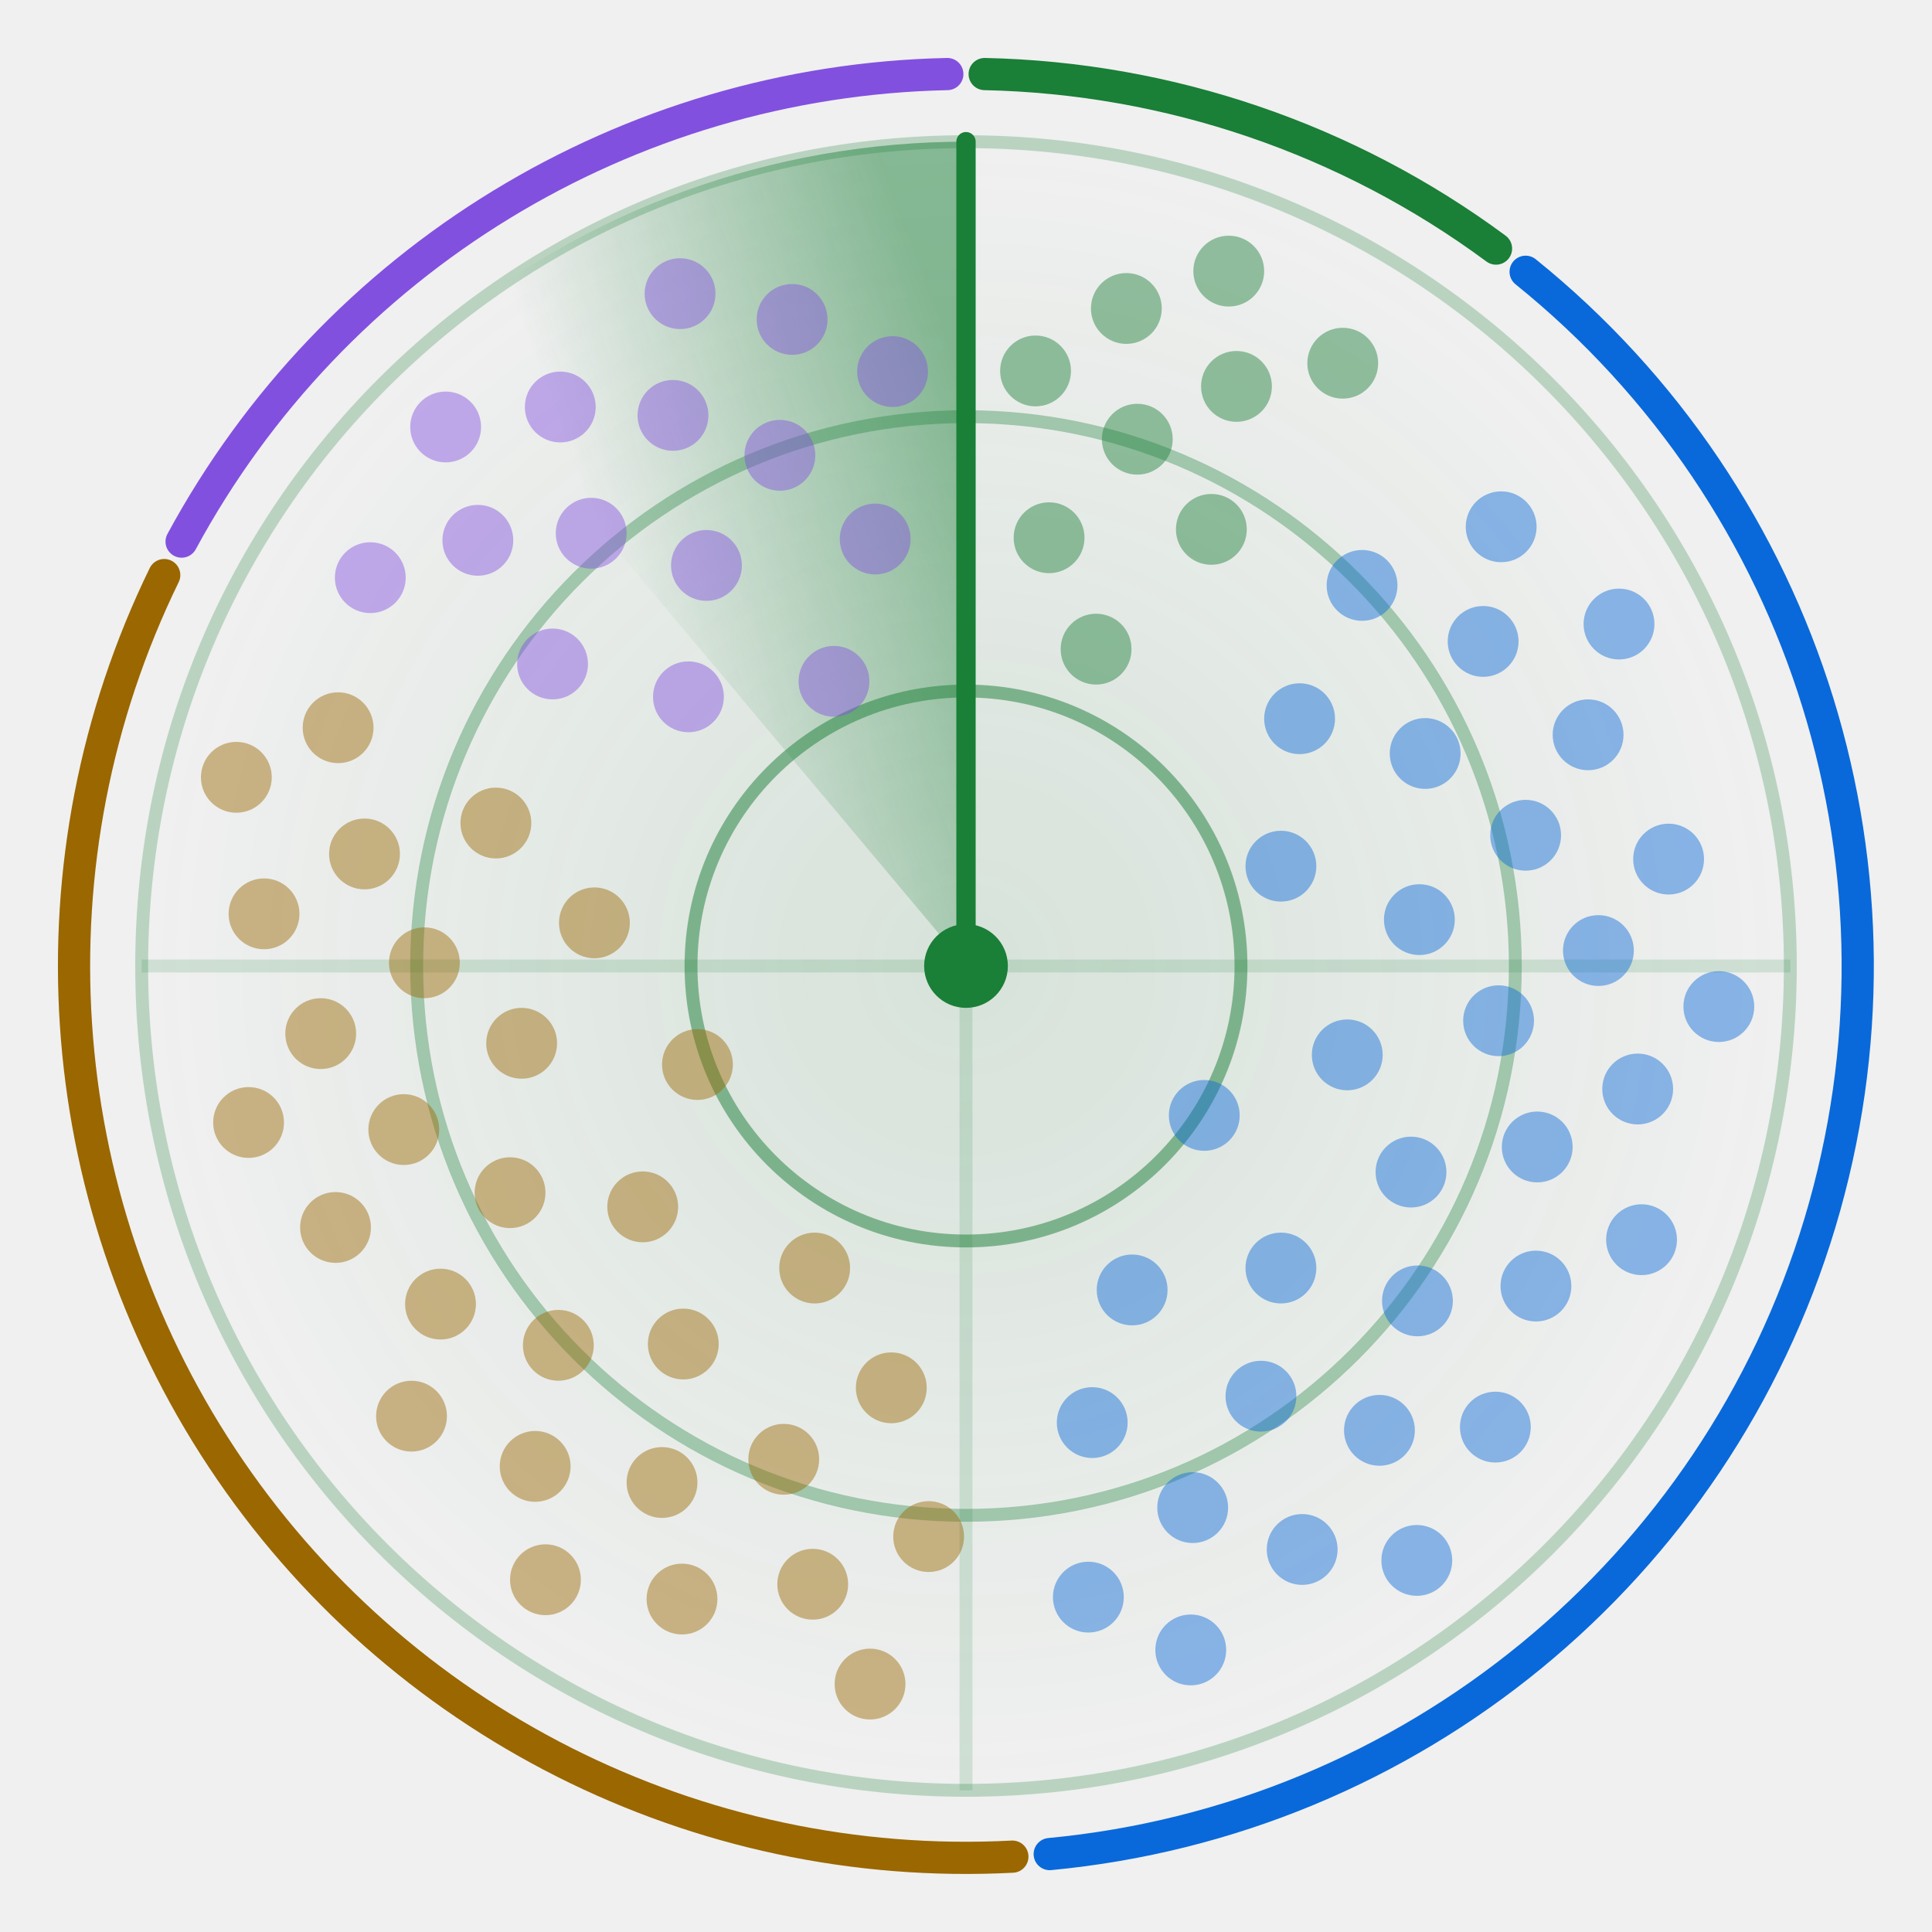
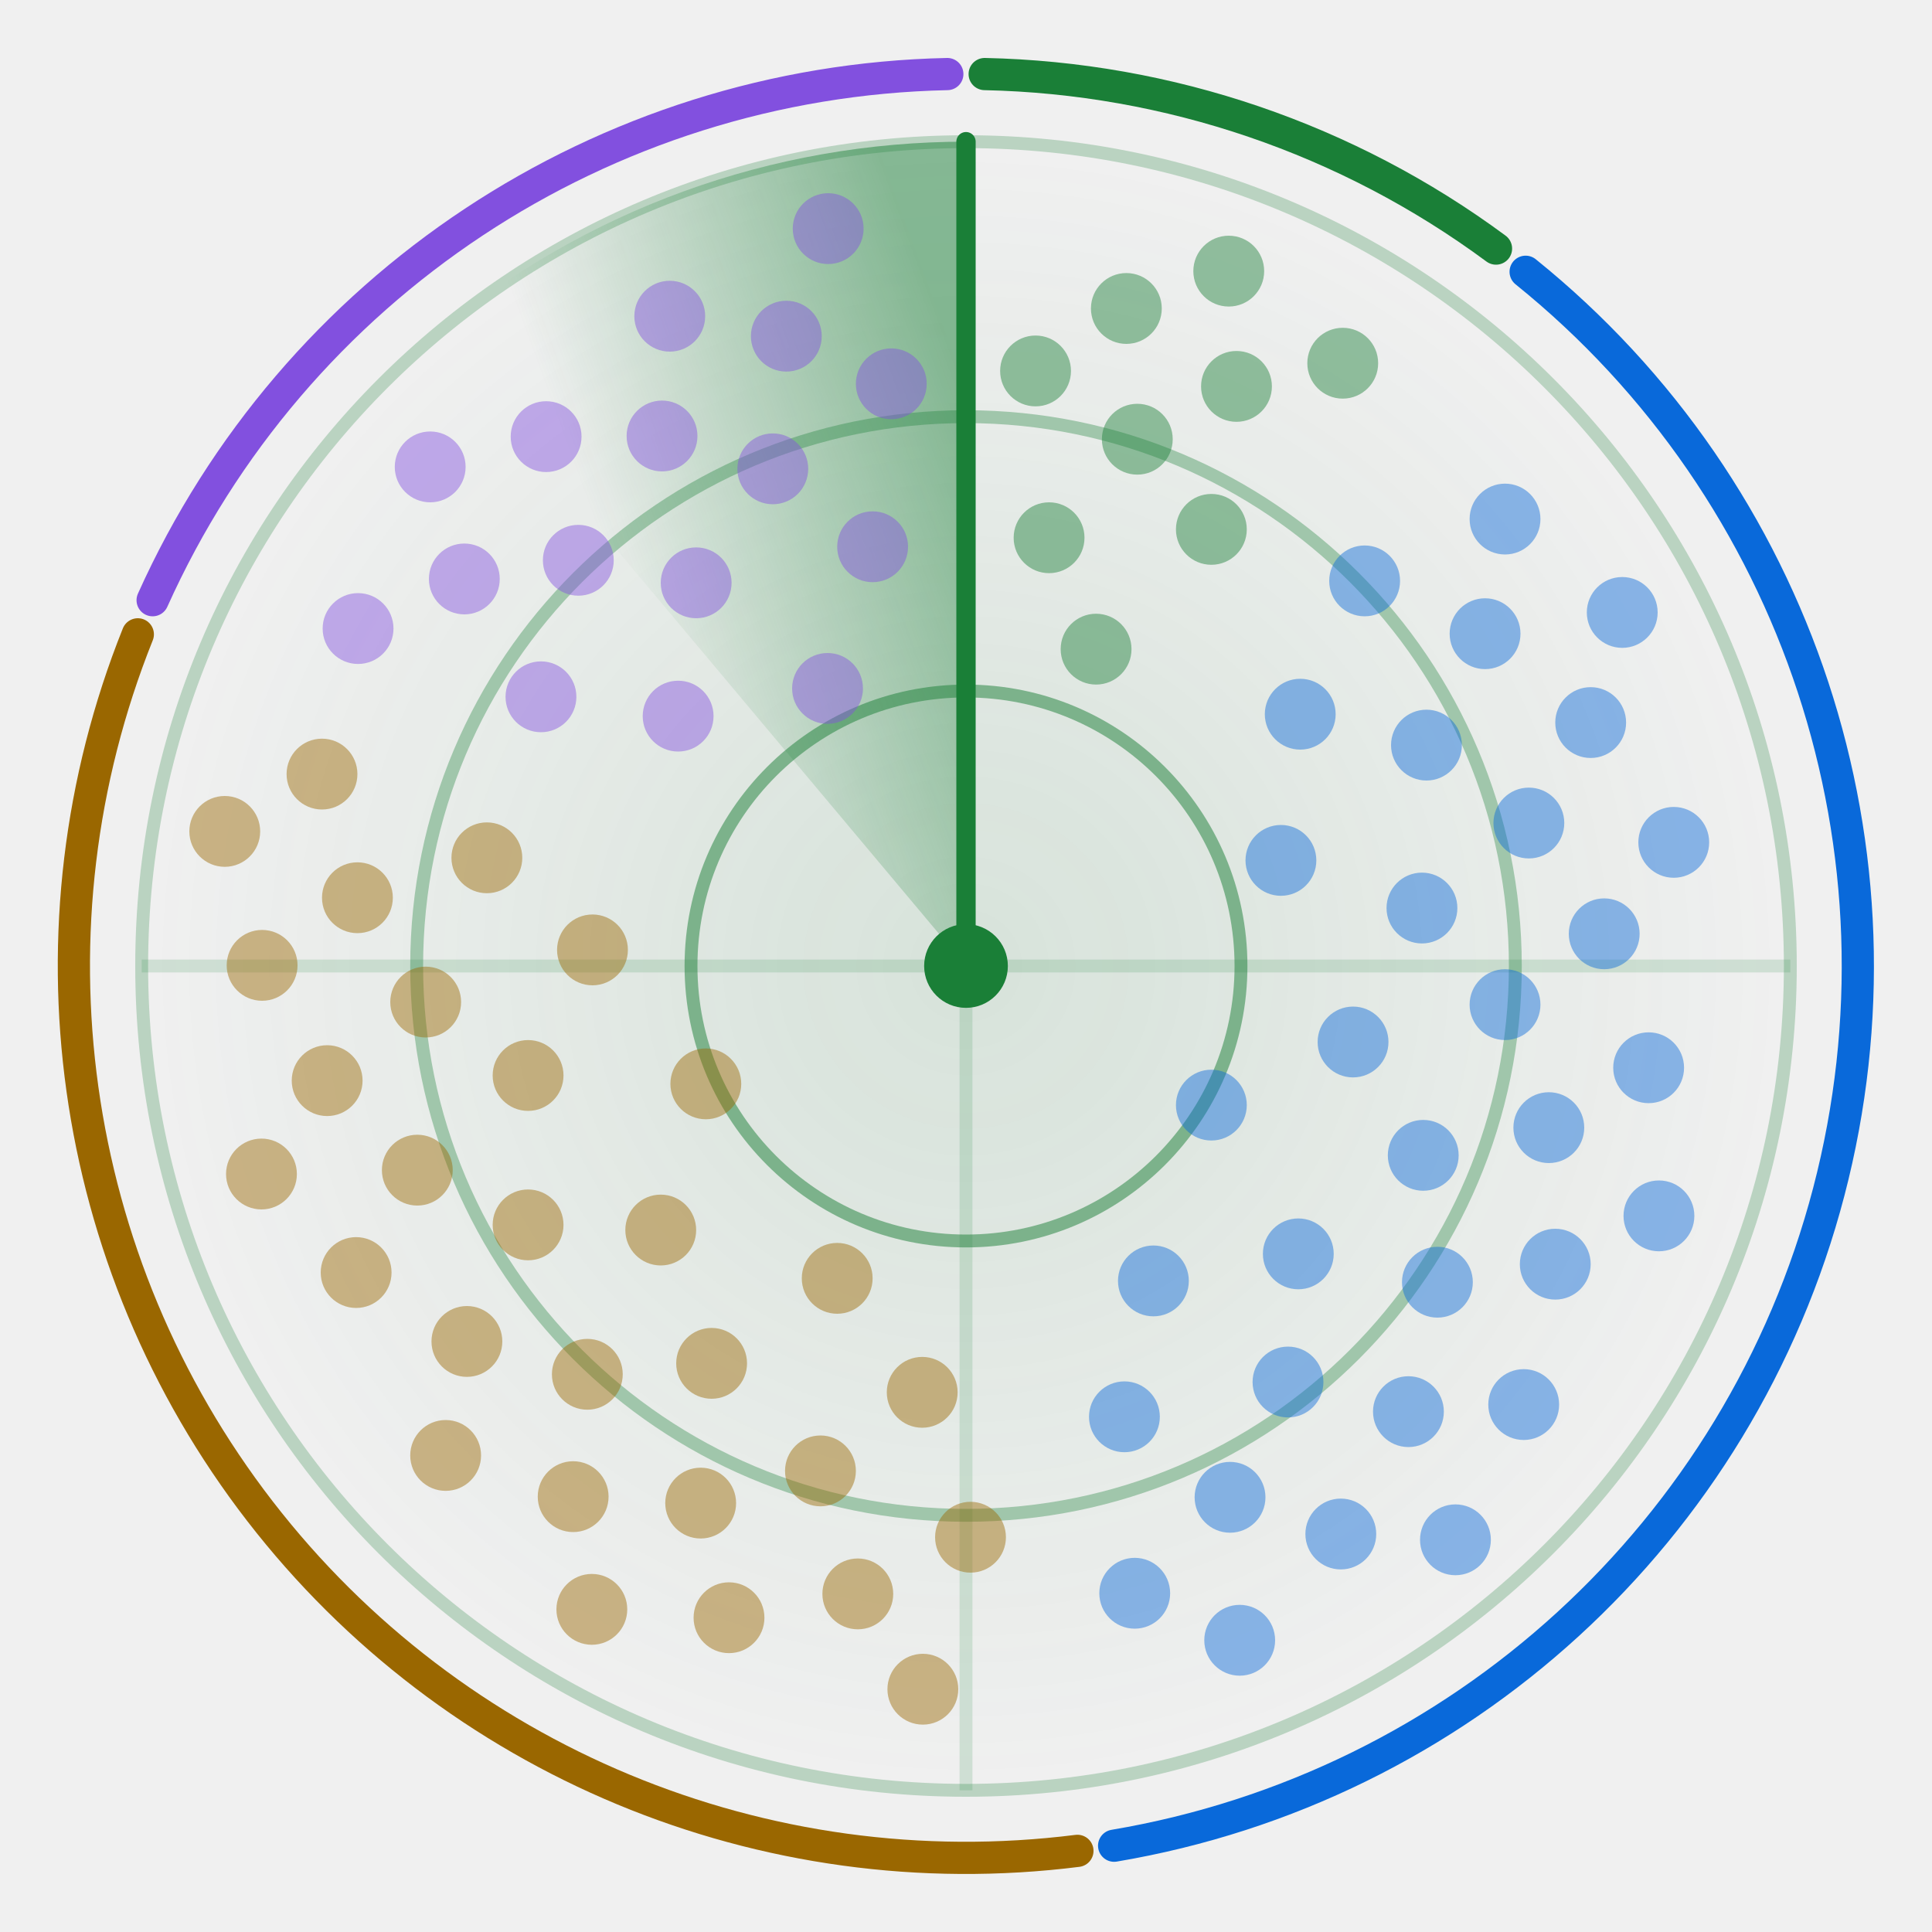
<svg xmlns="http://www.w3.org/2000/svg" width="300" height="300" viewBox="0 0 300 300" role="img" aria-labelledby="title">
  <style>.card{fill:#ffffff;stroke:#d1d9e0}.t{fill:#1f2328}.m{fill:#59636e}.ring{stroke:#1a7f37}.hub{fill:#1a7f37}.beam{stroke:#1a7f37}.s0,.s1,.g0,.g1{stop-color:#1a7f37}.a0{stop-color:#1a7f37}.a1{stop-color:#0969da}.dot.agents,.key.agents{fill:#1a7f37}.rim.agents{stroke:#1a7f37}.dot.apis,.key.apis{fill:#0969da}.rim.apis{stroke:#0969da}.dot.trials,.key.trials{fill:#9a6700}.rim.trials{stroke:#9a6700}.dot.aggregators,.key.aggregators{fill:#8250df}.rim.aggregators{stroke:#8250df}@media (prefers-color-scheme: dark) {.card{fill:#0d1117;stroke:#3d444d}.t{fill:#f0f6fc}.m{fill:#9198a1}.ring{stroke:#3fb950}.hub{fill:#3fb950}.beam{stroke:#3fb950}.s0,.s1,.g0,.g1{stop-color:#3fb950}.a0{stop-color:#3fb950}.a1{stop-color:#4493f8}.dot.agents,.key.agents{fill:#3fb950}.rim.agents{stroke:#3fb950}.dot.apis,.key.apis{fill:#4493f8}.rim.apis{stroke:#4493f8}.dot.trials,.key.trials{fill:#d29922}.rim.trials{stroke:#d29922}.dot.aggregators,.key.aggregators{fill:#ab7df8}.rim.aggregators{stroke:#ab7df8}}.rim{fill:none}.s0{stop-opacity:.5}.s1,.g1{stop-opacity:0}.g0{stop-opacity:.12}.dot{opacity:.45;animation:ping 6s linear infinite}@keyframes ping{0%,4%{opacity:1}55%,100%{opacity:.45}}.turning{animation:turn 6s linear infinite}@keyframes turn{to{transform:rotate(360deg)}}@media (prefers-reduced-motion: reduce) {.dot { animation: none; opacity: 1 } .turning { animation: none }}</style>
  <defs>
    <radialGradient id="glow">
      <stop class="g0" offset="0" />
      <stop class="g1" offset="1" />
    </radialGradient>
  </defs>
  <circle cx="150.0" cy="150.0" r="128.0" fill="url(#glow)" />
  <circle class="ring" cx="150.0" cy="150.0" r="42.7" fill="none" stroke-width="2" stroke-opacity=".5" />
  <circle class="ring" cx="150.0" cy="150.0" r="85.3" fill="none" stroke-width="2" stroke-opacity=".35" />
  <circle class="ring" cx="150.0" cy="150.0" r="128.0" fill="none" stroke-width="2" stroke-opacity=".25" />
  <path class="ring" d="M22.0 150.0H278.0M150.0 22.0V278.0" stroke-width="2" stroke-opacity=".15" />
  <path class="rim agents" d="M152.9 11.5A138.5 138.5 0 0 1 232.3 38.6" stroke-width="5" stroke-linecap="round" />
-   <path class="rim apis" d="M236.9 42.2A138.5 138.5 0 0 1 163.0 287.9" stroke-width="5" stroke-linecap="round" />
-   <path class="rim trials" d="M157.2 288.3A138.5 138.5 0 0 1 25.5 89.3" stroke-width="5" stroke-linecap="round" />
-   <path class="rim aggregators" d="M28.2 84.1A138.5 138.5 0 0 1 147.1 11.5" stroke-width="5" stroke-linecap="round" />
+   <path class="rim apis" d="M236.9 42.2A138.5 138.5 0 0 1 173.0 286.6" stroke-width="5" stroke-linecap="round" />
+   <path class="rim trials" d="M167.3 287.4A138.5 138.5 0 0 1 21.4 98.5" stroke-width="5" stroke-linecap="round" />
+   <path class="rim aggregators" d="M23.7 93.2A138.5 138.5 0 0 1 147.1 11.5" stroke-width="5" stroke-linecap="round" />
  <defs>
    <linearGradient id="sweep" gradientUnits="userSpaceOnUse" x1="150.0" y1="60.4" x2="92.4" y2="81.4">
      <stop class="s0" offset="0" />
      <stop class="s1" offset="1" />
    </linearGradient>
  </defs>
  <g class="turning" style="transform-origin:150.0px 150.0px">
    <path fill="url(#sweep)" d="M150.0 150.0L67.7 51.9A128.0 128.0 0 0 1 150.0 22.0Z" />
    <line class="beam" x1="150.0" y1="150.0" x2="150.0" y2="22.0" stroke-width="3" stroke-linecap="round" />
  </g>
  <circle class="dot agents" cx="170.2" cy="100.8" r="5.5" style="animation-delay:0.37s" />
  <circle class="dot agents" cx="162.9" cy="83.5" r="5.5" style="animation-delay:0.18s" />
  <circle class="dot agents" cx="188.1" cy="82.2" r="5.5" style="animation-delay:0.49s" />
  <circle class="dot agents" cx="176.6" cy="68.2" r="5.5" style="animation-delay:0.30s" />
  <circle class="dot agents" cx="160.8" cy="57.6" r="5.5" style="animation-delay:0.11s" />
  <circle class="dot agents" cx="192.0" cy="60.0" r="5.5" style="animation-delay:0.42s" />
  <circle class="dot agents" cx="174.9" cy="47.9" r="5.5" style="animation-delay:0.23s" />
  <circle class="dot agents" cx="208.5" cy="56.4" r="5.5" style="animation-delay:0.53s" />
  <circle class="dot agents" cx="190.8" cy="42.1" r="5.5" style="animation-delay:0.34s" />
-   <circle class="dot apis" cx="187.0" cy="173.2" r="5.5" style="animation-delay:2.04s" />
-   <circle class="dot apis" cx="198.9" cy="134.5" r="5.5" style="animation-delay:1.21s" />
-   <circle class="dot apis" cx="175.8" cy="200.3" r="5.5" style="animation-delay:2.55s" />
-   <circle class="dot apis" cx="209.2" cy="163.8" r="5.5" style="animation-delay:1.72s" />
-   <circle class="dot apis" cx="201.8" cy="111.6" r="5.5" style="animation-delay:0.89s" />
-   <circle class="dot apis" cx="198.9" cy="196.9" r="5.5" style="animation-delay:2.23s" />
-   <circle class="dot apis" cx="220.4" cy="142.8" r="5.5" style="animation-delay:1.40s" />
-   <circle class="dot apis" cx="169.6" cy="220.9" r="5.5" style="animation-delay:2.74s" />
-   <circle class="dot apis" cx="219.1" cy="182.0" r="5.5" style="animation-delay:1.91s" />
-   <circle class="dot apis" cx="221.3" cy="117.0" r="5.5" style="animation-delay:1.09s" />
-   <circle class="dot apis" cx="195.8" cy="216.8" r="5.5" style="animation-delay:2.43s" />
-   <circle class="dot apis" cx="232.7" cy="158.5" r="5.5" style="animation-delay:1.60s" />
-   <circle class="dot apis" cx="211.5" cy="90.9" r="5.5" style="animation-delay:0.77s" />
-   <circle class="dot apis" cx="220.1" cy="202.0" r="5.5" style="animation-delay:2.11s" />
-   <circle class="dot apis" cx="236.9" cy="129.7" r="5.5" style="animation-delay:1.28s" />
-   <circle class="dot apis" cx="185.2" cy="234.1" r="5.5" style="animation-delay:2.62s" />
-   <circle class="dot apis" cx="238.7" cy="178.1" r="5.5" style="animation-delay:1.79s" />
-   <circle class="dot apis" cx="230.3" cy="99.6" r="5.5" style="animation-delay:0.96s" />
-   <circle class="dot apis" cx="214.2" cy="222.1" r="5.5" style="animation-delay:2.31s" />
-   <circle class="dot apis" cx="248.2" cy="147.6" r="5.5" style="animation-delay:1.48s" />
-   <circle class="dot apis" cx="169.0" cy="248.0" r="5.5" style="animation-delay:2.82s" />
-   <circle class="dot apis" cx="238.5" cy="199.7" r="5.5" style="animation-delay:1.99s" />
-   <circle class="dot apis" cx="246.6" cy="114.1" r="5.5" style="animation-delay:1.16s" />
-   <circle class="dot apis" cx="202.2" cy="240.6" r="5.5" style="animation-delay:2.50s" />
-   <circle class="dot apis" cx="254.3" cy="169.1" r="5.5" style="animation-delay:1.67s" />
-   <circle class="dot apis" cx="233.1" cy="81.8" r="5.5" style="animation-delay:0.84s" />
-   <circle class="dot apis" cx="232.2" cy="221.6" r="5.5" style="animation-delay:2.18s" />
-   <circle class="dot apis" cx="259.1" cy="133.4" r="5.5" style="animation-delay:1.36s" />
-   <circle class="dot apis" cx="184.9" cy="256.2" r="5.5" style="animation-delay:2.70s" />
-   <circle class="dot apis" cx="254.9" cy="192.5" r="5.5" style="animation-delay:1.87s" />
-   <circle class="dot apis" cx="251.4" cy="96.9" r="5.5" style="animation-delay:1.04s" />
-   <circle class="dot apis" cx="220.0" cy="242.3" r="5.5" style="animation-delay:2.38s" />
-   <circle class="dot apis" cx="266.9" cy="156.3" r="5.5" style="animation-delay:1.55s" />
-   <circle class="dot trials" cx="108.3" cy="165.3" r="5.5" style="animation-delay:4.16s" />
-   <circle class="dot trials" cx="126.5" cy="196.9" r="5.5" style="animation-delay:3.44s" />
-   <circle class="dot trials" cx="92.3" cy="143.3" r="5.5" style="animation-delay:4.61s" />
-   <circle class="dot trials" cx="99.8" cy="187.4" r="5.5" style="animation-delay:3.89s" />
-   <circle class="dot trials" cx="138.4" cy="215.5" r="5.5" style="animation-delay:3.17s" />
-   <circle class="dot trials" cx="81.0" cy="162.0" r="5.5" style="animation-delay:4.34s" />
-   <circle class="dot trials" cx="106.1" cy="208.7" r="5.5" style="animation-delay:3.61s" />
-   <circle class="dot trials" cx="77.0" cy="127.8" r="5.5" style="animation-delay:4.78s" />
-   <circle class="dot trials" cx="79.2" cy="185.2" r="5.5" style="animation-delay:4.06s" />
-   <circle class="dot trials" cx="121.7" cy="226.6" r="5.5" style="animation-delay:3.34s" />
-   <circle class="dot trials" cx="65.9" cy="149.5" r="5.5" style="animation-delay:4.51s" />
-   <circle class="dot trials" cx="86.7" cy="208.9" r="5.5" style="animation-delay:3.78s" />
-   <circle class="dot trials" cx="144.2" cy="238.6" r="5.5" style="animation-delay:3.06s" />
-   <circle class="dot trials" cx="62.7" cy="175.4" r="5.5" style="animation-delay:4.23s" />
-   <circle class="dot trials" cx="102.8" cy="230.2" r="5.5" style="animation-delay:3.51s" />
-   <circle class="dot trials" cx="56.6" cy="132.6" r="5.5" style="animation-delay:4.68s" />
-   <circle class="dot trials" cx="68.4" cy="202.5" r="5.5" style="animation-delay:3.95s" />
-   <circle class="dot trials" cx="126.2" cy="246.0" r="5.5" style="animation-delay:3.23s" />
-   <circle class="dot trials" cx="49.8" cy="160.5" r="5.5" style="animation-delay:4.40s" />
-   <circle class="dot trials" cx="83.1" cy="227.7" r="5.5" style="animation-delay:3.68s" />
-   <circle class="dot trials" cx="52.5" cy="113.0" r="5.5" style="animation-delay:4.85s" />
-   <circle class="dot trials" cx="52.1" cy="190.6" r="5.5" style="animation-delay:4.12s" />
-   <circle class="dot trials" cx="105.9" cy="248.3" r="5.5" style="animation-delay:3.40s" />
-   <circle class="dot trials" cx="41.0" cy="141.9" r="5.5" style="animation-delay:4.57s" />
-   <circle class="dot trials" cx="63.9" cy="219.9" r="5.5" style="animation-delay:3.85s" />
-   <circle class="dot trials" cx="135.1" cy="261.5" r="5.5" style="animation-delay:3.13s" />
-   <circle class="dot trials" cx="38.6" cy="174.3" r="5.5" style="animation-delay:4.30s" />
-   <circle class="dot trials" cx="84.7" cy="245.3" r="5.5" style="animation-delay:3.57s" />
-   <circle class="dot trials" cx="36.7" cy="120.7" r="5.5" style="animation-delay:4.74s" />
-   <circle class="dot aggregators" cx="129.5" cy="105.8" r="5.5" style="animation-delay:5.58s" />
-   <circle class="dot aggregators" cx="106.9" cy="108.2" r="5.5" style="animation-delay:5.24s" />
-   <circle class="dot aggregators" cx="135.9" cy="83.7" r="5.5" style="animation-delay:5.80s" />
-   <circle class="dot aggregators" cx="109.7" cy="87.8" r="5.5" style="animation-delay:5.45s" />
-   <circle class="dot aggregators" cx="85.8" cy="103.1" r="5.5" style="animation-delay:5.10s" />
-   <circle class="dot aggregators" cx="121.1" cy="70.7" r="5.5" style="animation-delay:5.67s" />
-   <circle class="dot aggregators" cx="91.8" cy="82.8" r="5.5" style="animation-delay:5.32s" />
-   <circle class="dot aggregators" cx="138.6" cy="57.7" r="5.5" style="animation-delay:5.88s" />
-   <circle class="dot aggregators" cx="104.5" cy="64.5" r="5.5" style="animation-delay:5.53s" />
-   <circle class="dot aggregators" cx="74.2" cy="83.9" r="5.5" style="animation-delay:5.18s" />
-   <circle class="dot aggregators" cx="123.0" cy="49.6" r="5.5" style="animation-delay:5.75s" />
-   <circle class="dot aggregators" cx="87.0" cy="63.2" r="5.5" style="animation-delay:5.40s" />
-   <circle class="dot aggregators" cx="57.5" cy="89.7" r="5.5" style="animation-delay:5.05s" />
-   <circle class="dot aggregators" cx="105.6" cy="45.6" r="5.5" style="animation-delay:5.62s" />
-   <circle class="dot aggregators" cx="69.2" cy="66.3" r="5.5" style="animation-delay:5.27s" />
+   <circle class="dot apis" cx="188.1" cy="171.6" r="5.5" style="animation-delay:1.99s" />
+   <circle class="dot apis" cx="198.9" cy="133.6" r="5.5" style="animation-delay:1.19s" />
+   <circle class="dot apis" cx="179.1" cy="198.9" r="5.5" style="animation-delay:2.49s" />
+   <circle class="dot apis" cx="210.1" cy="161.8" r="5.5" style="animation-delay:1.69s" />
+   <circle class="dot apis" cx="201.9" cy="110.9" r="5.5" style="animation-delay:0.88s" />
+   <circle class="dot apis" cx="201.6" cy="194.7" r="5.5" style="animation-delay:2.18s" />
+   <circle class="dot apis" cx="220.8" cy="141.0" r="5.5" style="animation-delay:1.38s" />
+   <circle class="dot apis" cx="174.6" cy="220.0" r="5.5" style="animation-delay:2.68s" />
+   <circle class="dot apis" cx="221.0" cy="179.4" r="5.5" style="animation-delay:1.87s" />
+   <circle class="dot apis" cx="221.5" cy="115.7" r="5.5" style="animation-delay:1.07s" />
+   <circle class="dot apis" cx="200.0" cy="214.6" r="5.5" style="animation-delay:2.37s" />
+   <circle class="dot apis" cx="233.7" cy="156.0" r="5.5" style="animation-delay:1.57s" />
+   <circle class="dot apis" cx="211.9" cy="90.2" r="5.5" style="animation-delay:0.77s" />
+   <circle class="dot apis" cx="223.2" cy="199.1" r="5.5" style="animation-delay:2.06s" />
+   <circle class="dot apis" cx="237.4" cy="127.8" r="5.5" style="animation-delay:1.26s" />
+   <circle class="dot apis" cx="191.0" cy="232.5" r="5.5" style="animation-delay:2.56s" />
+   <circle class="dot apis" cx="240.5" cy="175.1" r="5.5" style="animation-delay:1.76s" />
+   <circle class="dot apis" cx="230.6" cy="98.4" r="5.5" style="animation-delay:0.96s" />
+   <circle class="dot apis" cx="218.7" cy="219.2" r="5.5" style="animation-delay:2.25s" />
+   <circle class="dot apis" cx="249.1" cy="145.0" r="5.5" style="animation-delay:1.45s" />
+   <circle class="dot apis" cx="176.2" cy="247.4" r="5.5" style="animation-delay:2.75s" />
+   <circle class="dot apis" cx="241.5" cy="196.3" r="5.5" style="animation-delay:1.95s" />
+   <circle class="dot apis" cx="247.0" cy="112.2" r="5.5" style="animation-delay:1.15s" />
+   <circle class="dot apis" cx="208.2" cy="238.2" r="5.5" style="animation-delay:2.44s" />
+   <circle class="dot apis" cx="256.0" cy="165.8" r="5.5" style="animation-delay:1.64s" />
+   <circle class="dot apis" cx="233.7" cy="80.6" r="5.5" style="animation-delay:0.84s" />
+   <circle class="dot apis" cx="236.6" cy="218.1" r="5.5" style="animation-delay:2.14s" />
+   <circle class="dot apis" cx="259.9" cy="130.8" r="5.5" style="animation-delay:1.33s" />
+   <circle class="dot apis" cx="192.5" cy="254.7" r="5.5" style="animation-delay:2.63s" />
+   <circle class="dot apis" cx="257.6" cy="188.8" r="5.5" style="animation-delay:1.83s" />
+   <circle class="dot apis" cx="251.9" cy="95.1" r="5.5" style="animation-delay:1.03s" />
+   <circle class="dot apis" cx="226.0" cy="239.1" r="5.5" style="animation-delay:2.33s" />
+   <circle class="dot trials" cx="109.6" cy="168.3" r="5.5" style="animation-delay:4.10s" />
+   <circle class="dot trials" cx="130.0" cy="198.5" r="5.5" style="animation-delay:3.37s" />
+   <circle class="dot trials" cx="92.0" cy="147.5" r="5.5" style="animation-delay:4.54s" />
+   <circle class="dot trials" cx="102.6" cy="191.0" r="5.5" style="animation-delay:3.82s" />
+   <circle class="dot trials" cx="143.2" cy="216.2" r="5.5" style="animation-delay:3.10s" />
+   <circle class="dot trials" cx="82.0" cy="167.0" r="5.5" style="animation-delay:4.27s" />
+   <circle class="dot trials" cx="110.5" cy="211.7" r="5.5" style="animation-delay:3.54s" />
+   <circle class="dot trials" cx="75.6" cy="133.2" r="5.5" style="animation-delay:4.71s" />
+   <circle class="dot trials" cx="82.0" cy="190.2" r="5.5" style="animation-delay:3.99s" />
+   <circle class="dot trials" cx="127.4" cy="228.4" r="5.5" style="animation-delay:3.27s" />
+   <circle class="dot trials" cx="66.1" cy="155.6" r="5.5" style="animation-delay:4.44s" />
+   <circle class="dot trials" cx="91.2" cy="213.4" r="5.5" style="animation-delay:3.71s" />
+   <circle class="dot trials" cx="150.7" cy="238.7" r="5.5" style="animation-delay:2.99s" />
+   <circle class="dot trials" cx="64.8" cy="181.7" r="5.5" style="animation-delay:4.16s" />
+   <circle class="dot trials" cx="108.8" cy="233.4" r="5.5" style="animation-delay:3.44s" />
+   <circle class="dot trials" cx="55.5" cy="139.4" r="5.5" style="animation-delay:4.61s" />
+   <circle class="dot trials" cx="72.5" cy="208.3" r="5.5" style="animation-delay:3.88s" />
+   <circle class="dot trials" cx="133.2" cy="247.5" r="5.5" style="animation-delay:3.16s" />
+   <circle class="dot trials" cx="50.8" cy="167.8" r="5.5" style="animation-delay:4.33s" />
+   <circle class="dot trials" cx="89.0" cy="232.4" r="5.5" style="animation-delay:3.61s" />
+   <circle class="dot trials" cx="50.0" cy="120.2" r="5.5" style="animation-delay:4.78s" />
+   <circle class="dot trials" cx="55.3" cy="197.6" r="5.5" style="animation-delay:4.05s" />
+   <circle class="dot trials" cx="113.2" cy="251.2" r="5.5" style="animation-delay:3.33s" />
+   <circle class="dot trials" cx="40.7" cy="149.9" r="5.5" style="animation-delay:4.50s" />
+   <circle class="dot trials" cx="69.2" cy="226.0" r="5.5" style="animation-delay:3.78s" />
+   <circle class="dot trials" cx="143.3" cy="262.3" r="5.5" style="animation-delay:3.06s" />
+   <circle class="dot trials" cx="40.6" cy="182.3" r="5.5" style="animation-delay:4.23s" />
+   <circle class="dot trials" cx="91.9" cy="249.9" r="5.5" style="animation-delay:3.50s" />
+   <circle class="dot trials" cx="34.9" cy="129.1" r="5.5" style="animation-delay:4.67s" />
+   <circle class="dot aggregators" cx="128.5" cy="106.9" r="5.5" style="animation-delay:5.56s" />
+   <circle class="dot aggregators" cx="105.3" cy="111.2" r="5.5" style="animation-delay:5.18s" />
+   <circle class="dot aggregators" cx="135.5" cy="84.9" r="5.5" style="animation-delay:5.79s" />
+   <circle class="dot aggregators" cx="108.1" cy="90.5" r="5.5" style="animation-delay:5.41s" />
+   <circle class="dot aggregators" cx="84.0" cy="108.2" r="5.5" style="animation-delay:5.04s" />
+   <circle class="dot aggregators" cx="120.0" cy="72.8" r="5.5" style="animation-delay:5.65s" />
+   <circle class="dot aggregators" cx="89.8" cy="87.0" r="5.5" style="animation-delay:5.27s" />
+   <circle class="dot aggregators" cx="138.4" cy="59.6" r="5.5" style="animation-delay:5.88s" />
+   <circle class="dot aggregators" cx="102.8" cy="67.7" r="5.5" style="animation-delay:5.50s" />
+   <circle class="dot aggregators" cx="72.1" cy="89.9" r="5.5" style="animation-delay:5.13s" />
+   <circle class="dot aggregators" cx="122.1" cy="52.2" r="5.5" style="animation-delay:5.74s" />
+   <circle class="dot aggregators" cx="84.8" cy="67.8" r="5.5" style="animation-delay:5.36s" />
+   <circle class="dot aggregators" cx="55.6" cy="97.6" r="5.5" style="animation-delay:4.98s" />
+   <circle class="dot aggregators" cx="104.0" cy="49.1" r="5.5" style="animation-delay:5.59s" />
+   <circle class="dot aggregators" cx="66.8" cy="72.5" r="5.5" style="animation-delay:5.22s" />
+   <circle class="dot aggregators" cx="128.6" cy="35.5" r="5.5" style="animation-delay:5.82s" />
  <circle class="hub" cx="150.0" cy="150.0" r="6.5" />
</svg>
